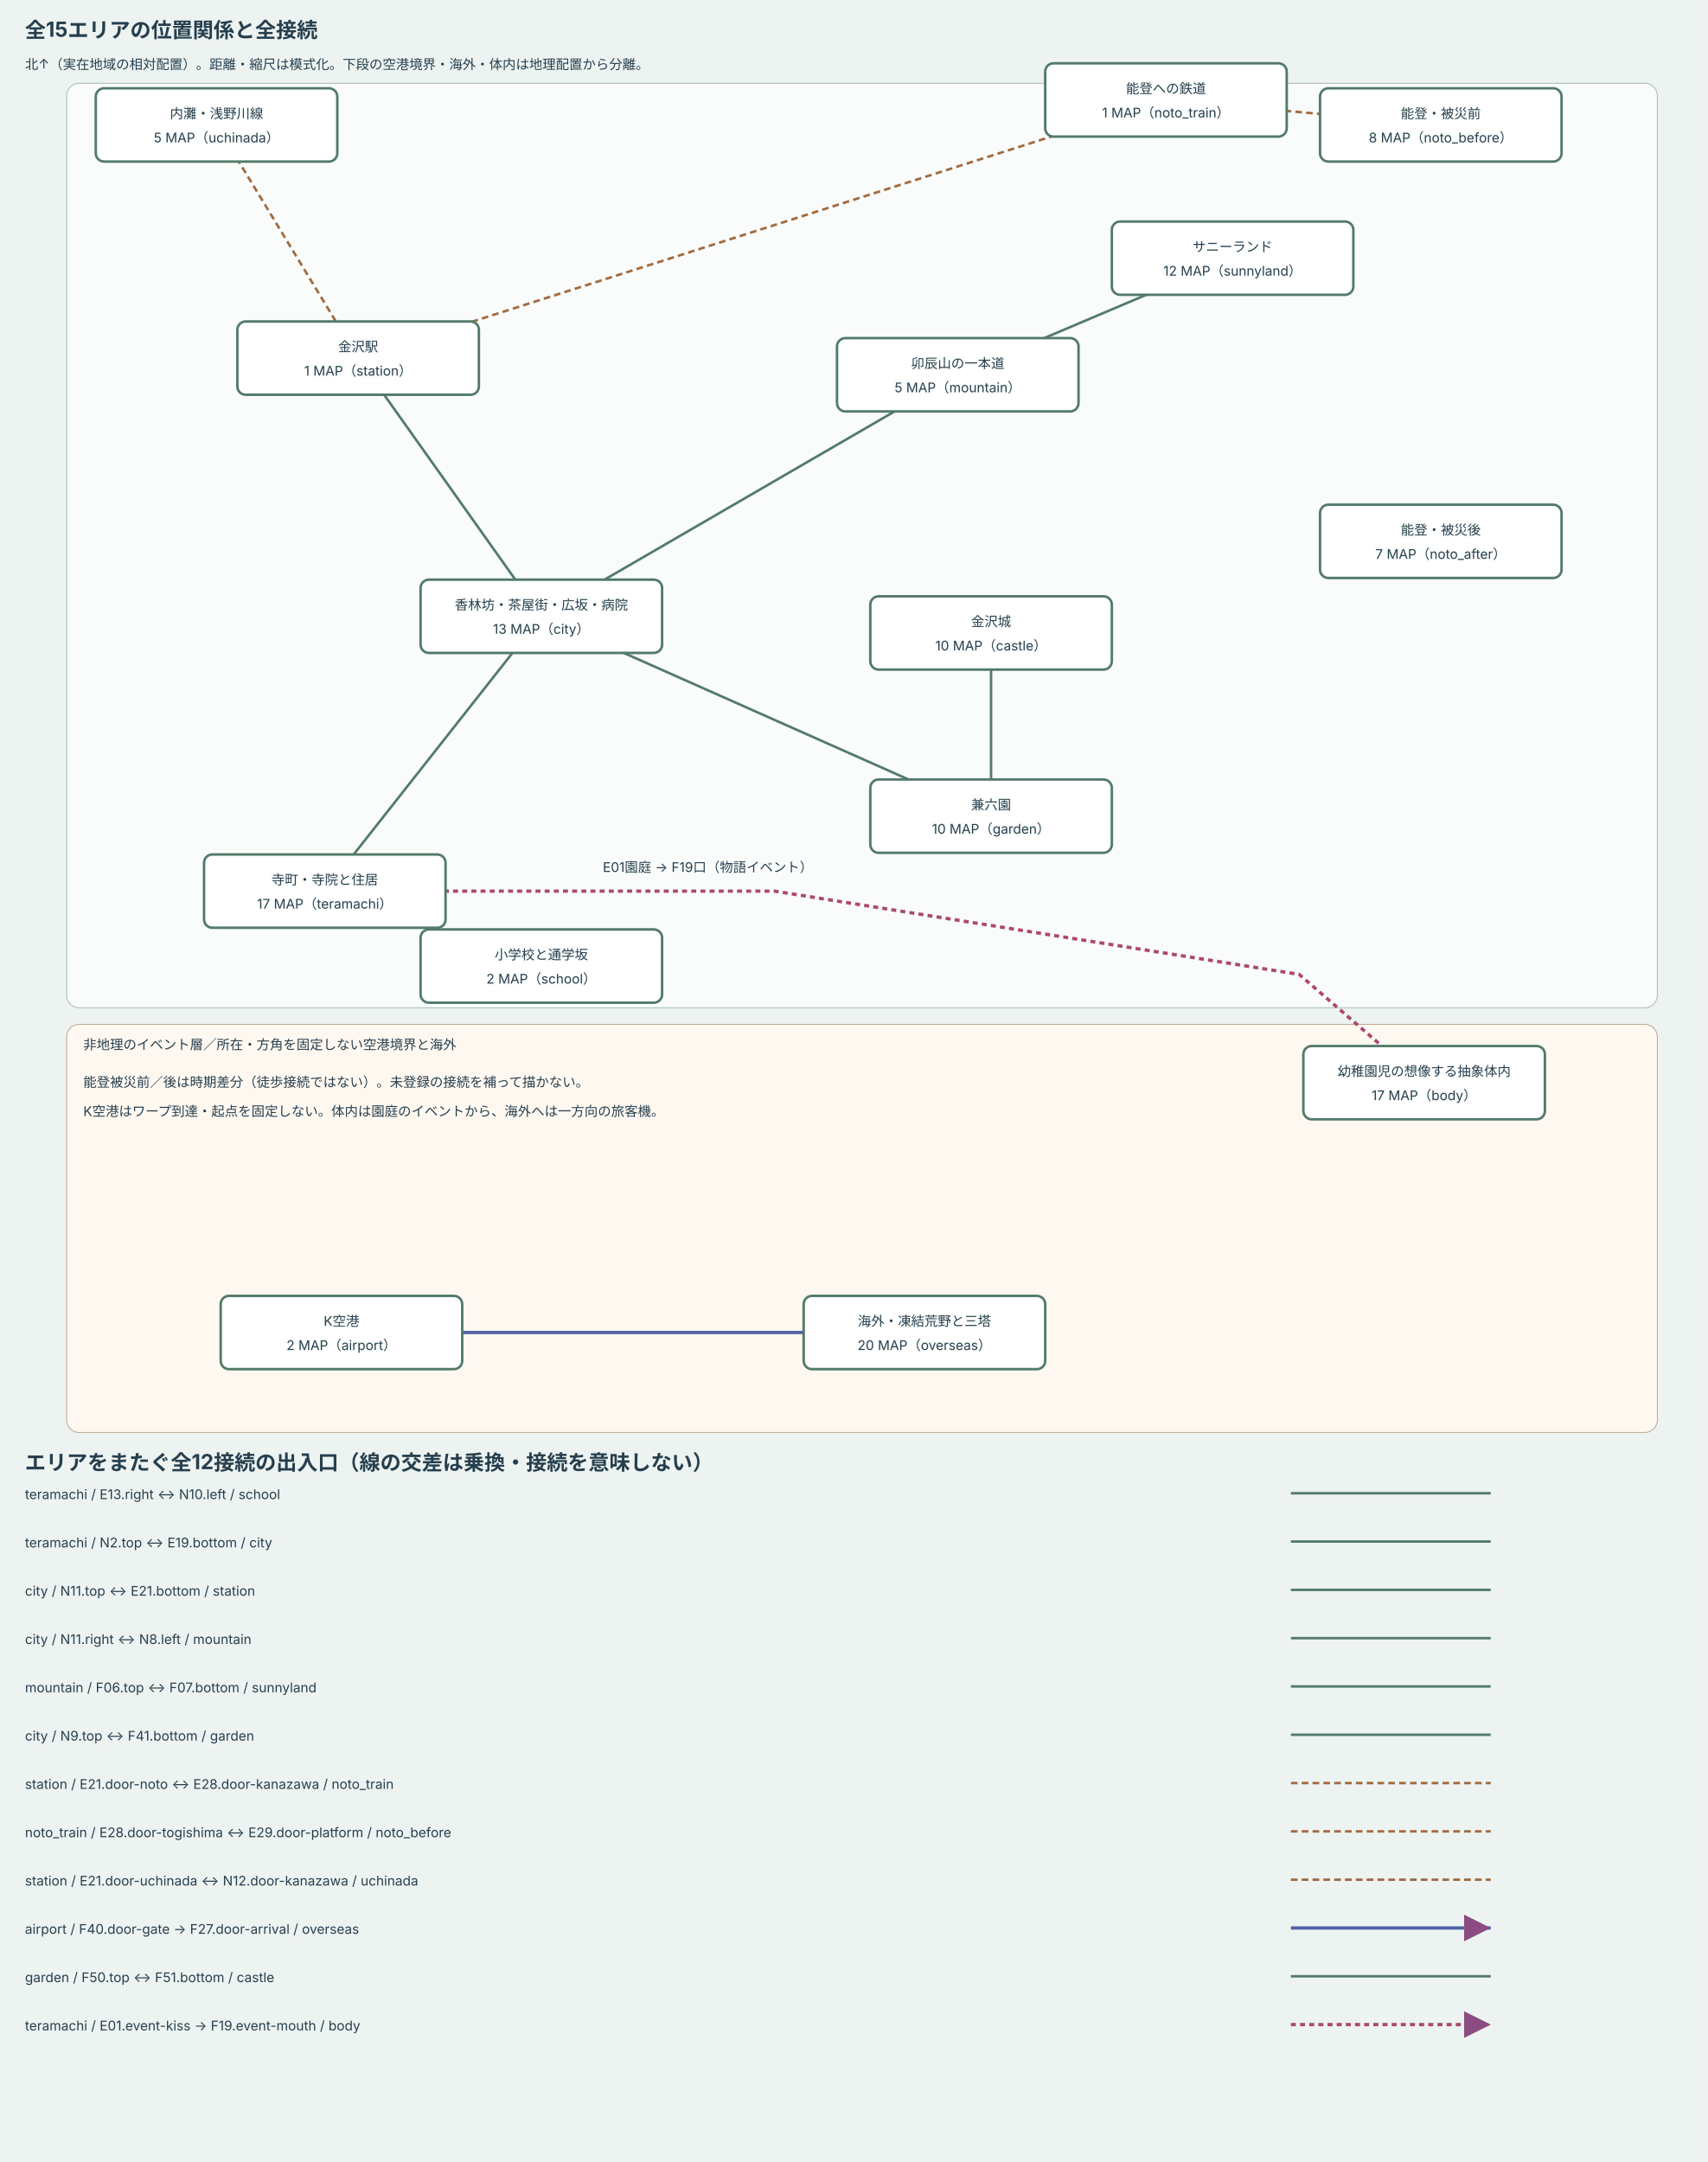
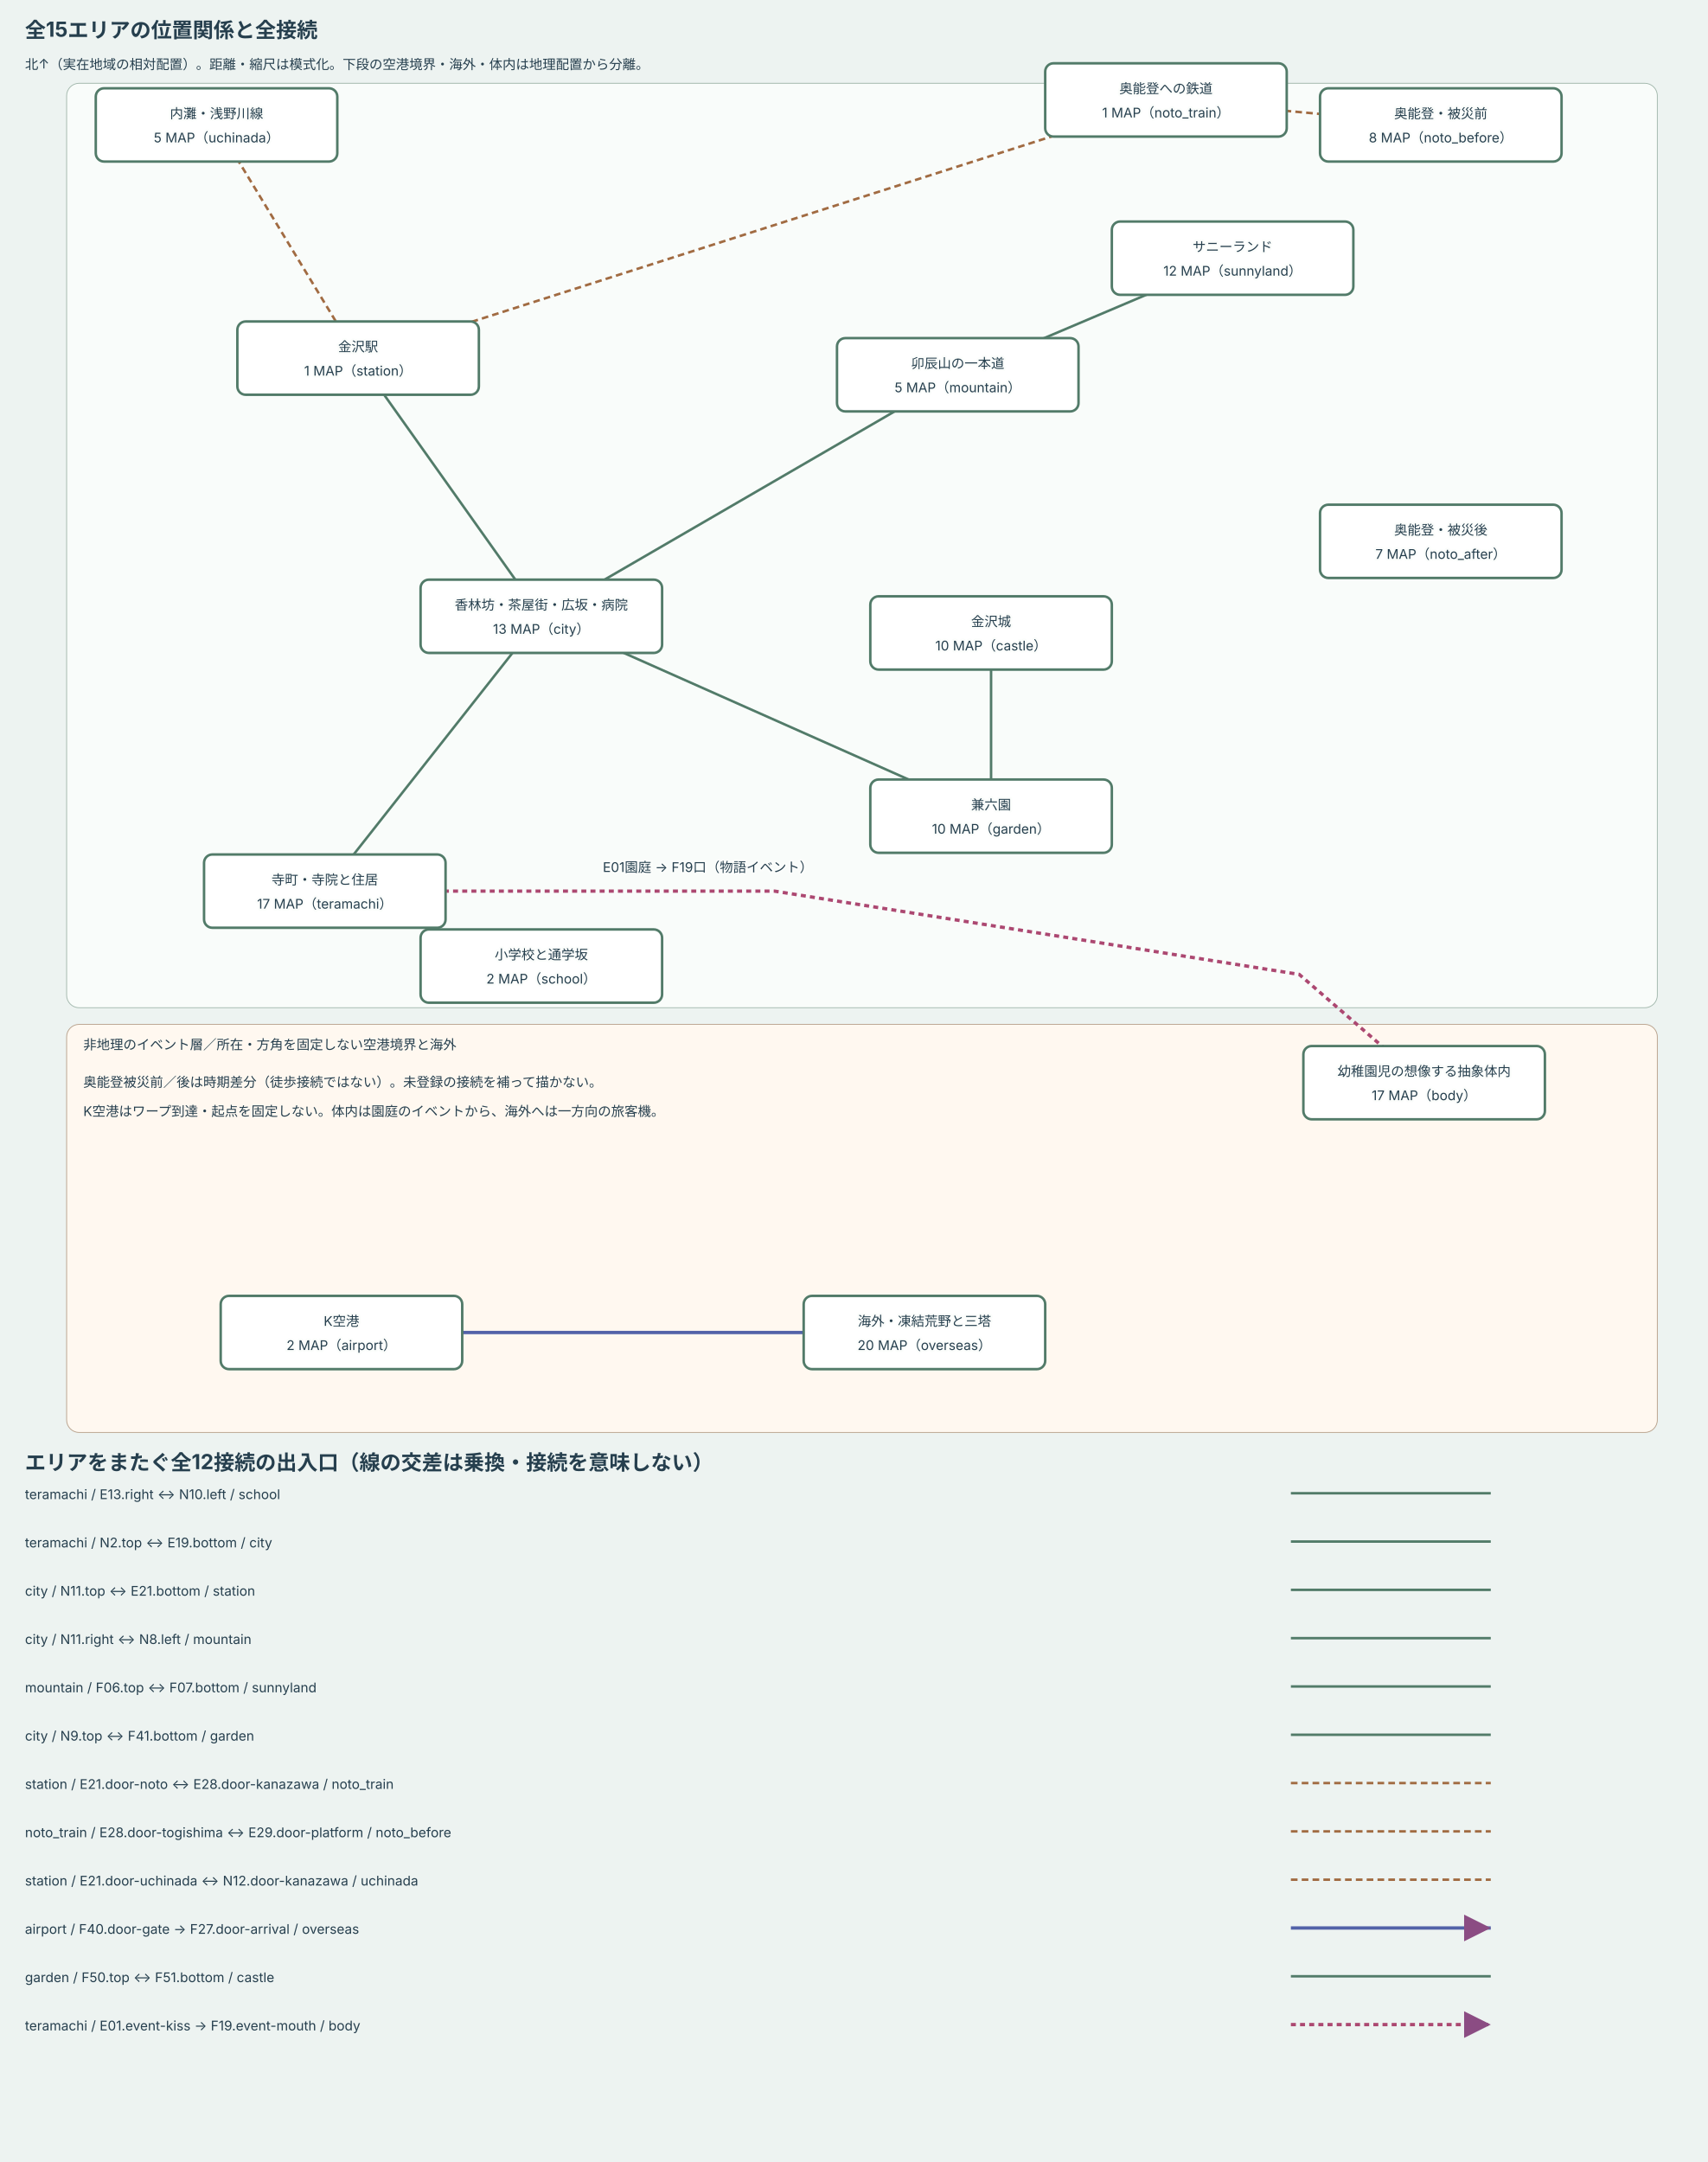
<svg xmlns="http://www.w3.org/2000/svg" width="2050" height="2596" viewBox="0 0 2050 2596" role="img">
  <defs>
    <marker id="directed-arrow" markerWidth="9" markerHeight="9" refX="8" refY="4" orient="auto">
      <path d="M0 0 L8 4 L0 8 Z" fill="#8b4c83" />
    </marker>
  </defs>
  <style>text{font-family:-apple-system,BlinkMacSystemFont,"Hiragino Sans",sans-serif;fill:#263f4e}.node{fill:#fff;stroke:#527b69;stroke-width:3}.ref{fill:#fff7eb;stroke:#ad8456;stroke-width:2}.edge{fill:none;stroke:#527b69;stroke-width:3}.door{fill:none;stroke:#a16b42;stroke-width:3;stroke-dasharray:8 5}.event{fill:none;stroke:#ac4871;stroke-width:4;stroke-dasharray:6 5}.oneway{fill:none;stroke:#5262a8;stroke-width:4}.id{font-size:21px;font-weight:bold;text-anchor:middle}.label{font-size:16px;text-anchor:middle;paint-order:stroke;stroke:#fbfdfb;stroke-width:5;stroke-linejoin:round}.note{font-size:16px}.small{font-size:14px}.heading{font-size:25px;font-weight:bold}</style>
  <rect width="2050" height="2596" fill="#edf3f1" />
  <text x="30" y="45" class="heading">全15エリアの位置関係と全接続</text>
  <text x="30" y="83" class="note">北↑（実在地域の相対配置）。距離・縮尺は模式化。下段の空港境界・海外・体内は地理配置から分離。</text>
  <rect x="80" y="100" width="1910" height="1110" rx="15" fill="#f9fcfa" stroke="#a4b9ae" />
  <rect x="80" y="1230" width="1910" height="490" rx="15" fill="#fff8f0" stroke="#b9a38e" />
  <text x="100" y="1260" class="note">非地理のイベント層／所在・方角を固定しない空港境界と海外</text>
  <path class="edge" data-reference-edge-id="E13.right&gt;N10.left:edge" data-kind="edge" data-from="E13" data-to="N10" data-from-port="right" data-to-port="left" d="M390 1070 L650 1160" />
  <path class="edge" data-reference-edge-id="N2.top&gt;E19.bottom:edge" data-kind="edge" data-from="N2" data-to="E19" data-from-port="top" data-to-port="bottom" d="M390 1070 L650 740" />
  <path class="edge" data-reference-edge-id="N11.top&gt;E21.bottom:edge" data-kind="edge" data-from="N11" data-to="E21" data-from-port="top" data-to-port="bottom" d="M650 740 L430 430" />
  <path class="edge" data-reference-edge-id="N11.right&gt;N8.left:edge" data-kind="edge" data-from="N11" data-to="N8" data-from-port="right" data-to-port="left" d="M650 740 L1150 450" />
  <path class="edge" data-reference-edge-id="F06.top&gt;F07.bottom:edge" data-kind="edge" data-from="F06" data-to="F07" data-from-port="top" data-to-port="bottom" d="M1150 450 L1480 310" />
  <path class="edge" data-reference-edge-id="N9.top&gt;F41.bottom:edge" data-kind="edge" data-from="N9" data-to="F41" data-from-port="top" data-to-port="bottom" d="M650 740 L1190 980" />
  <path class="door" data-reference-edge-id="E21.door-noto&gt;E28.door-kanazawa:door" data-kind="door" data-from="E21" data-to="E28" data-from-port="door-noto" data-to-port="door-kanazawa" d="M430 430 L1400 120" />
  <path class="door" data-reference-edge-id="E28.door-togishima&gt;E29.door-platform:door" data-kind="door" data-from="E28" data-to="E29" data-from-port="door-togishima" data-to-port="door-platform" d="M1400 120 L1730 150" />
  <path class="door" data-reference-edge-id="E21.door-uchinada&gt;N12.door-kanazawa:door" data-kind="door" data-from="E21" data-to="N12" data-from-port="door-uchinada" data-to-port="door-kanazawa" d="M430 430 L260 150" />
  <path class="oneway" data-reference-edge-id="F40.door-gate&gt;F27.door-arrival:oneway" data-kind="oneway" data-from="F40" data-to="F27" data-from-port="door-gate" data-to-port="door-arrival" d="M410 1600 L1110 1600" marker-end="url(#directed-arrow)" />
  <path class="edge" data-reference-edge-id="F50.top&gt;F51.bottom:edge" data-kind="edge" data-from="F50" data-to="F51" data-from-port="top" data-to-port="bottom" d="M1190 980 L1190 760" />
  <path class="event" data-reference-edge-id="E01.event-kiss&gt;F19.event-mouth:event" data-kind="event" data-from="E01" data-to="F19" data-from-port="event-kiss" data-to-port="event-mouth" d="M390 1070 L930 1070 L1560 1170 L1710 1300" marker-end="url(#directed-arrow)" />
  <text x="850" y="1047" class="label">E01園庭 → F19口（物語イベント）</text>
  <g data-area="teramachi">
    <rect x="245" y="1026" width="290" height="88" rx="10" fill="#fff" stroke="#527b69" stroke-width="3" />
    <text x="390" y="1062" class="label">寺町・寺院と住居</text>
    <text x="390" y="1091" class="label">17 MAP（teramachi）</text>
  </g>
  <g data-area="city">
    <rect x="505" y="696" width="290" height="88" rx="10" fill="#fff" stroke="#527b69" stroke-width="3" />
    <text x="650" y="732" class="label">香林坊・茶屋街・広坂・病院</text>
    <text x="650" y="761" class="label">13 MAP（city）</text>
  </g>
  <g data-area="station">
    <rect x="285" y="386" width="290" height="88" rx="10" fill="#fff" stroke="#527b69" stroke-width="3" />
    <text x="430" y="422" class="label">金沢駅</text>
    <text x="430" y="451" class="label">1 MAP（station）</text>
  </g>
  <g data-area="school">
    <rect x="505" y="1116" width="290" height="88" rx="10" fill="#fff" stroke="#527b69" stroke-width="3" />
    <text x="650" y="1152" class="label">小学校と通学坂</text>
    <text x="650" y="1181" class="label">2 MAP（school）</text>
  </g>
  <g data-area="mountain">
    <rect x="1005" y="406" width="290" height="88" rx="10" fill="#fff" stroke="#527b69" stroke-width="3" />
    <text x="1150" y="442" class="label">卯辰山の一本道</text>
    <text x="1150" y="471" class="label">5 MAP（mountain）</text>
  </g>
  <g data-area="sunnyland">
    <rect x="1335" y="266" width="290" height="88" rx="10" fill="#fff" stroke="#527b69" stroke-width="3" />
    <text x="1480" y="302" class="label">サニーランド</text>
    <text x="1480" y="331" class="label">12 MAP（sunnyland）</text>
  </g>
  <g data-area="uchinada">
    <rect x="115" y="106" width="290" height="88" rx="10" fill="#fff" stroke="#527b69" stroke-width="3" />
    <text x="260" y="142" class="label">内灘・浅野川線</text>
    <text x="260" y="171" class="label">5 MAP（uchinada）</text>
  </g>
  <g data-area="noto_train">
    <rect x="1255" y="76" width="290" height="88" rx="10" fill="#fff" stroke="#527b69" stroke-width="3" />
-     <text x="1400" y="112" class="label">能登への鉄道</text>
+     <text x="1400" y="112" class="label">奥能登への鉄道</text>
    <text x="1400" y="141" class="label">1 MAP（noto_train）</text>
  </g>
  <g data-area="noto_before">
    <rect x="1585" y="106" width="290" height="88" rx="10" fill="#fff" stroke="#527b69" stroke-width="3" />
-     <text x="1730" y="142" class="label">能登・被災前</text>
+     <text x="1730" y="142" class="label">奥能登・被災前</text>
    <text x="1730" y="171" class="label">8 MAP（noto_before）</text>
  </g>
  <g data-area="noto_after">
    <rect x="1585" y="606" width="290" height="88" rx="10" fill="#fff" stroke="#527b69" stroke-width="3" />
-     <text x="1730" y="642" class="label">能登・被災後</text>
+     <text x="1730" y="642" class="label">奥能登・被災後</text>
    <text x="1730" y="671" class="label">7 MAP（noto_after）</text>
  </g>
  <g data-area="body">
    <rect x="1565" y="1256" width="290" height="88" rx="10" fill="#fff" stroke="#527b69" stroke-width="3" />
    <text x="1710" y="1292" class="label">幼稚園児の想像する抽象体内</text>
    <text x="1710" y="1321" class="label">17 MAP（body）</text>
  </g>
  <g data-area="airport">
    <rect x="265" y="1556" width="290" height="88" rx="10" fill="#fff" stroke="#527b69" stroke-width="3" />
    <text x="410" y="1592" class="label">K空港</text>
    <text x="410" y="1621" class="label">2 MAP（airport）</text>
  </g>
  <g data-area="overseas">
    <rect x="965" y="1556" width="290" height="88" rx="10" fill="#fff" stroke="#527b69" stroke-width="3" />
    <text x="1110" y="1592" class="label">海外・凍結荒野と三塔</text>
    <text x="1110" y="1621" class="label">20 MAP（overseas）</text>
  </g>
  <g data-area="garden">
    <rect x="1045" y="936" width="290" height="88" rx="10" fill="#fff" stroke="#527b69" stroke-width="3" />
    <text x="1190" y="972" class="label">兼六園</text>
    <text x="1190" y="1001" class="label">10 MAP（garden）</text>
  </g>
  <g data-area="castle">
    <rect x="1045" y="716" width="290" height="88" rx="10" fill="#fff" stroke="#527b69" stroke-width="3" />
    <text x="1190" y="752" class="label">金沢城</text>
    <text x="1190" y="781" class="label">10 MAP（castle）</text>
  </g>
-   <text x="100" y="1305" class="note">能登被災前／後は時期差分（徒歩接続ではない）。未登録の接続を補って描かない。</text>
+   <text x="100" y="1305" class="note">奥能登被災前／後は時期差分（徒歩接続ではない）。未登録の接続を補って描かない。</text>
  <text x="100" y="1340" class="note">K空港はワープ到達・起点を固定しない。体内は園庭のイベントから、海外へは一方向の旅客機。</text>
  <text x="30" y="1765" class="heading">エリアをまたぐ全12接続の出入口（線の交差は乗換・接続を意味しない）</text>
  <text x="30" y="1800" class="note">teramachi / E13.right ↔ N10.left / school</text>
  <path class="edge" data-edge-id="E13.right&gt;N10.left:edge" data-kind="edge" data-from="E13" data-to="N10" data-from-port="right" data-to-port="left" d="M1550 1793 L1790 1793" />
  <text x="30" y="1858" class="note">teramachi / N2.top ↔ E19.bottom / city</text>
  <path class="edge" data-edge-id="N2.top&gt;E19.bottom:edge" data-kind="edge" data-from="N2" data-to="E19" data-from-port="top" data-to-port="bottom" d="M1550 1851 L1790 1851" />
  <text x="30" y="1916" class="note">city / N11.top ↔ E21.bottom / station</text>
  <path class="edge" data-edge-id="N11.top&gt;E21.bottom:edge" data-kind="edge" data-from="N11" data-to="E21" data-from-port="top" data-to-port="bottom" d="M1550 1909 L1790 1909" />
  <text x="30" y="1974" class="note">city / N11.right ↔ N8.left / mountain</text>
  <path class="edge" data-edge-id="N11.right&gt;N8.left:edge" data-kind="edge" data-from="N11" data-to="N8" data-from-port="right" data-to-port="left" d="M1550 1967 L1790 1967" />
  <text x="30" y="2032" class="note">mountain / F06.top ↔ F07.bottom / sunnyland</text>
  <path class="edge" data-edge-id="F06.top&gt;F07.bottom:edge" data-kind="edge" data-from="F06" data-to="F07" data-from-port="top" data-to-port="bottom" d="M1550 2025 L1790 2025" />
  <text x="30" y="2090" class="note">city / N9.top ↔ F41.bottom / garden</text>
  <path class="edge" data-edge-id="N9.top&gt;F41.bottom:edge" data-kind="edge" data-from="N9" data-to="F41" data-from-port="top" data-to-port="bottom" d="M1550 2083 L1790 2083" />
  <text x="30" y="2148" class="note">station / E21.door-noto ↔ E28.door-kanazawa / noto_train</text>
  <path class="door" data-edge-id="E21.door-noto&gt;E28.door-kanazawa:door" data-kind="door" data-from="E21" data-to="E28" data-from-port="door-noto" data-to-port="door-kanazawa" d="M1550 2141 L1790 2141" />
  <text x="30" y="2206" class="note">noto_train / E28.door-togishima ↔ E29.door-platform / noto_before</text>
  <path class="door" data-edge-id="E28.door-togishima&gt;E29.door-platform:door" data-kind="door" data-from="E28" data-to="E29" data-from-port="door-togishima" data-to-port="door-platform" d="M1550 2199 L1790 2199" />
  <text x="30" y="2264" class="note">station / E21.door-uchinada ↔ N12.door-kanazawa / uchinada</text>
  <path class="door" data-edge-id="E21.door-uchinada&gt;N12.door-kanazawa:door" data-kind="door" data-from="E21" data-to="N12" data-from-port="door-uchinada" data-to-port="door-kanazawa" d="M1550 2257 L1790 2257" />
  <text x="30" y="2322" class="note">airport / F40.door-gate → F27.door-arrival / overseas</text>
  <path class="oneway" data-edge-id="F40.door-gate&gt;F27.door-arrival:oneway" data-kind="oneway" data-from="F40" data-to="F27" data-from-port="door-gate" data-to-port="door-arrival" d="M1550 2315 L1790 2315" marker-end="url(#directed-arrow)" />
  <text x="30" y="2380" class="note">garden / F50.top ↔ F51.bottom / castle</text>
  <path class="edge" data-edge-id="F50.top&gt;F51.bottom:edge" data-kind="edge" data-from="F50" data-to="F51" data-from-port="top" data-to-port="bottom" d="M1550 2373 L1790 2373" />
  <text x="30" y="2438" class="note">teramachi / E01.event-kiss → F19.event-mouth / body</text>
  <path class="event" data-edge-id="E01.event-kiss&gt;F19.event-mouth:event" data-kind="event" data-from="E01" data-to="F19" data-from-port="event-kiss" data-to-port="event-mouth" d="M1550 2431 L1790 2431" marker-end="url(#directed-arrow)" />
</svg>
